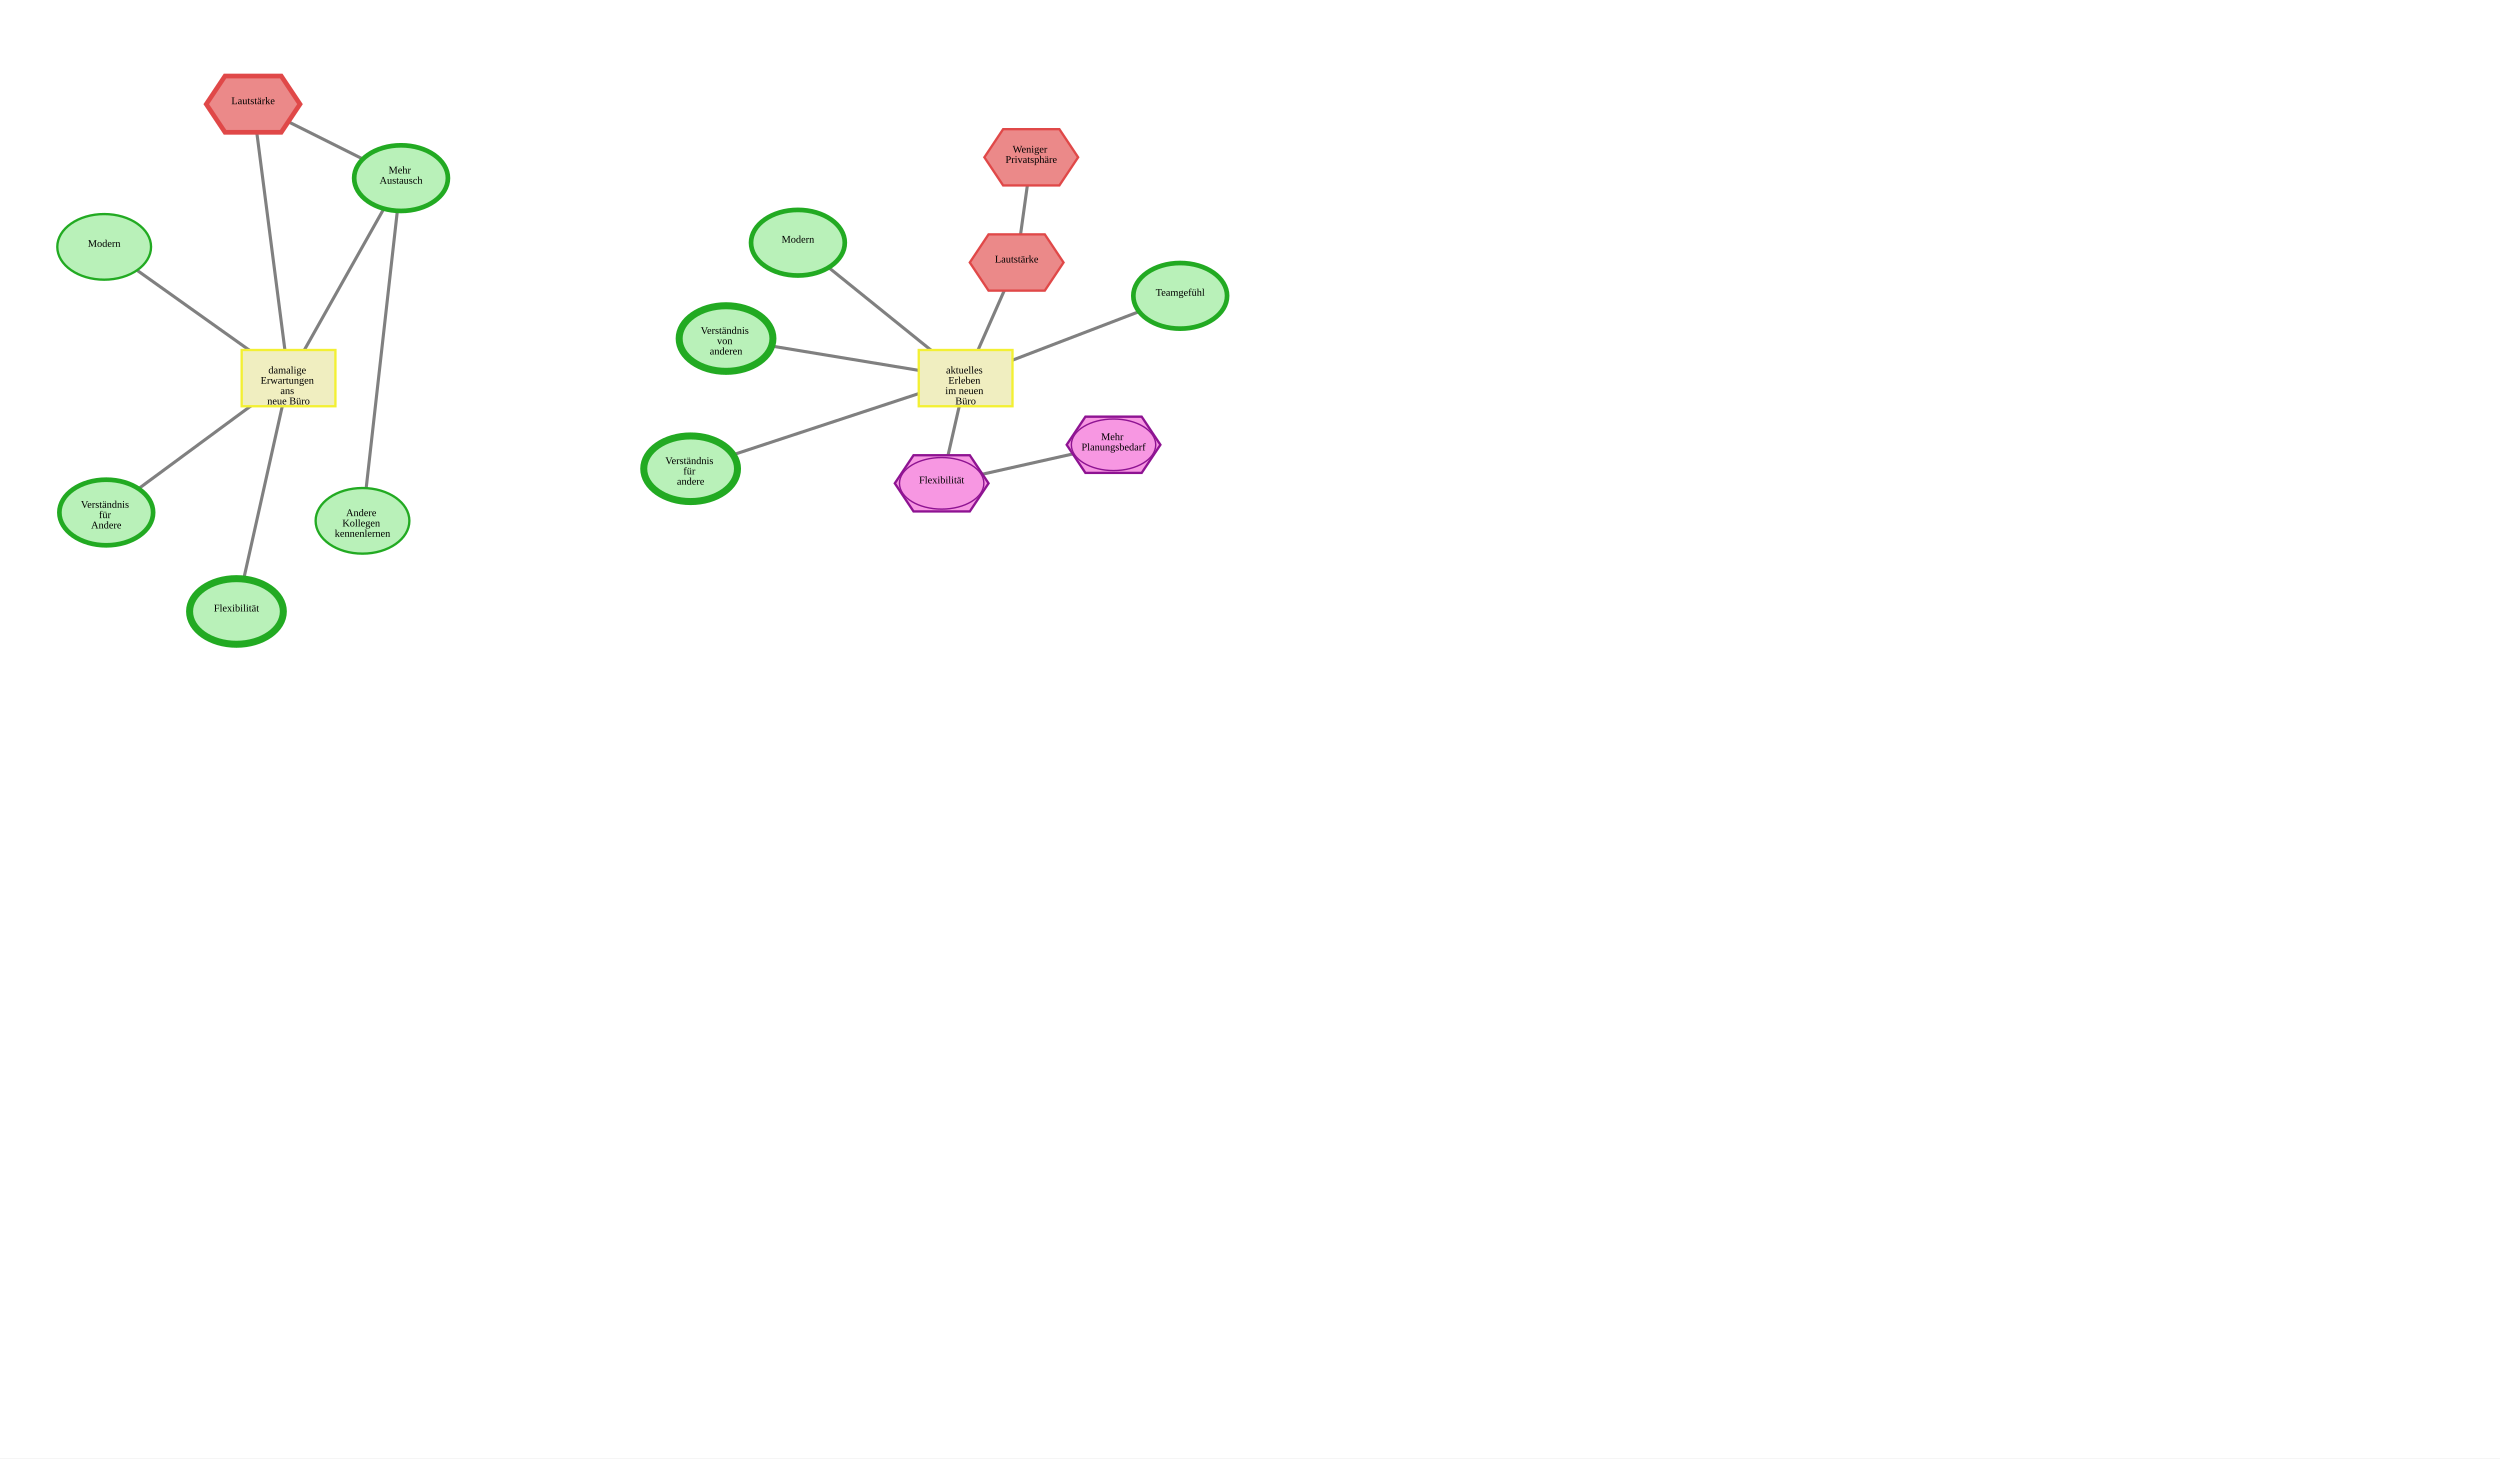
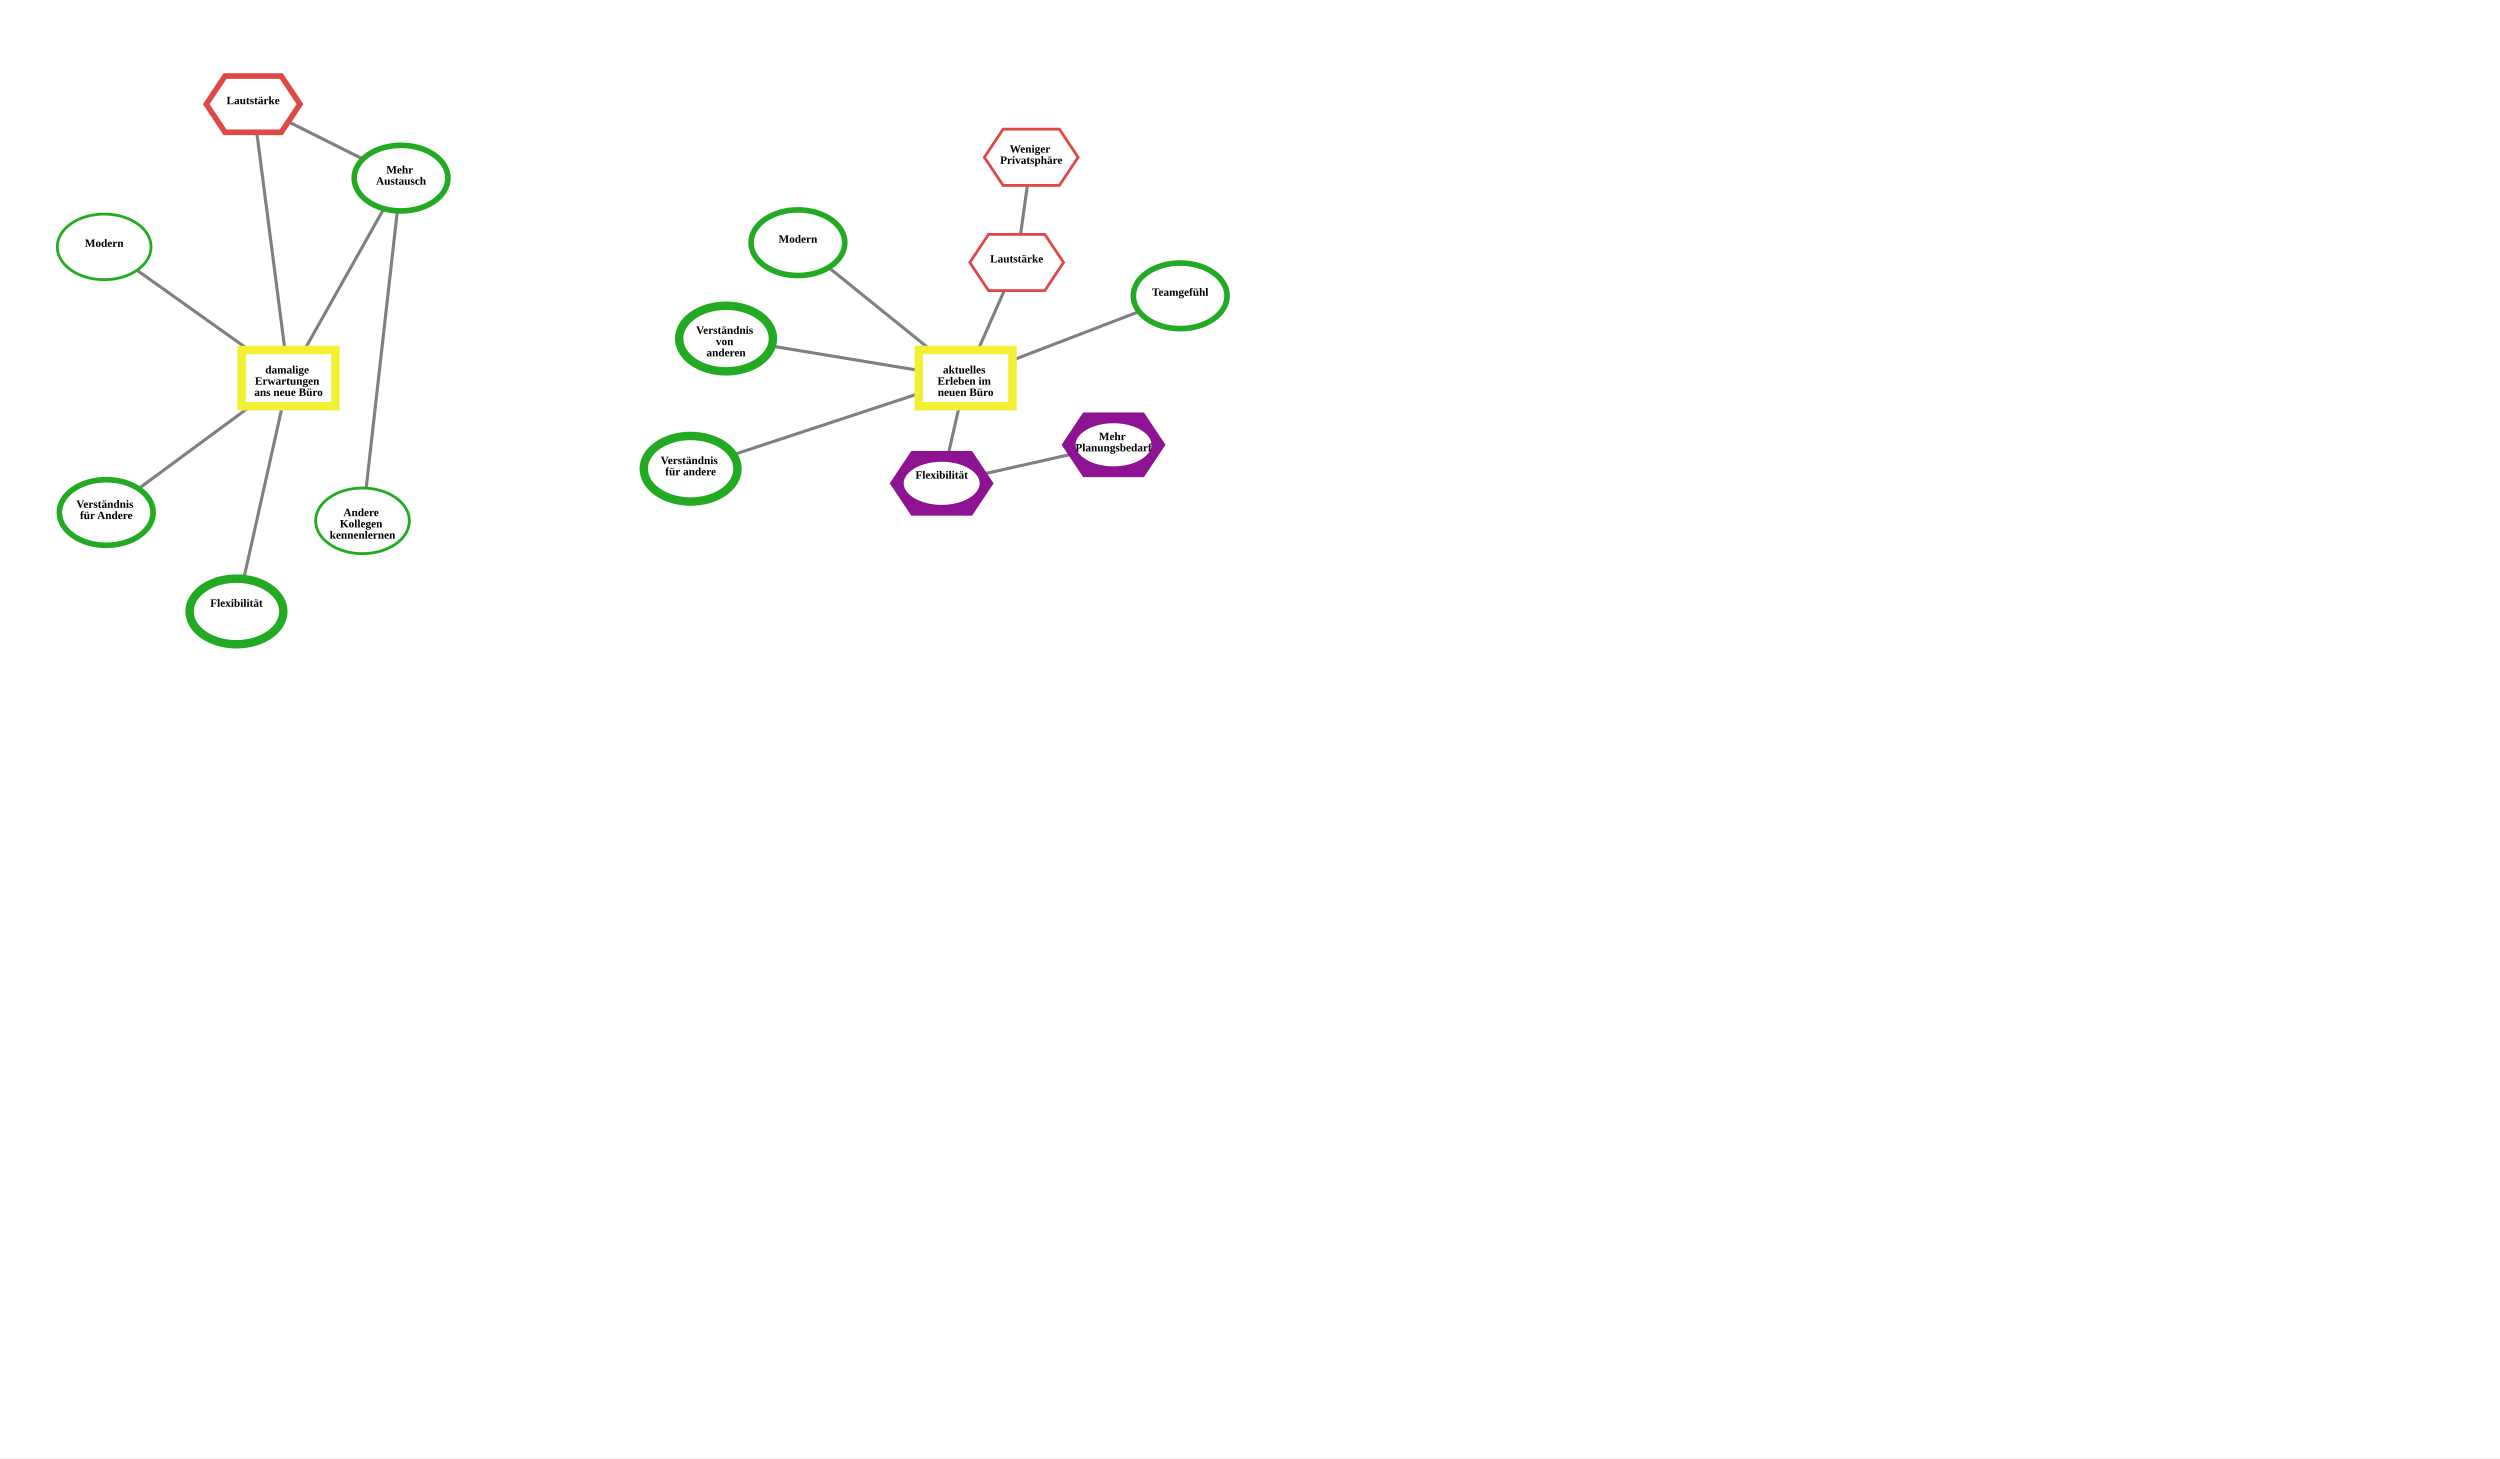
<svg xmlns="http://www.w3.org/2000/svg" id="CAMSVG" height="1400px" width="2400px">
  <rect id="background" x="0" y="0" width="100%" height="100%" fill="white" />
  <marker id="arrowRight" markerWidth="30" markerHeight="15" refX="30" refY="7.5" orient="auto" markerUnits="userSpaceOnUse">
    <polygon points="0 0, 0 0, 0 0" fill="#8c8c8c" />
  </marker>
  <marker id="arrowLeft" markerWidth="30" markerHeight="15" refX="0" refY="7.5" orient="auto" markerUnits="userSpaceOnUse">
    <polygon points="0 0, 0 0, 0 0" fill="#8c8c8c" />
  </marker>
  <g>
-     <line class="connector" id="8fc7e1b5-b6e9-436a-9d9f-efaf85132f8d" transform="translate(277,363) scale(1,1) " x1="-2.692" y1="-20.827" x2="-31.308" y2="-242.173" stroke="#808080" stroke-width="3" stroke-linecap="butt" />
-     <line transform="translate(277,363) " class="outer-connector" id="8fc7e1b5-b6e9-436a-9d9f-efaf85132f8d" x1="0" y1="0" x2="-33.872" y2="-262.008" stroke="rgba(255, 255, 255, 0)" stroke-width="30" />
+     <line class="connector" id="24f5d017-92ec-4e8f-b684-388fdf284de0" transform="translate(277,363) scale(1,1) " x1="-2.692" y1="-20.827" x2="-31.308" y2="-242.173" stroke="#808080" stroke-width="3" stroke-linecap="butt" />
+     <line transform="translate(277,363) " class="outer-connector" id="24f5d017-92ec-4e8f-b684-388fdf284de0" x1="0" y1="0" x2="-33.872" y2="-262.008" stroke="rgba(255, 255, 255, 0)" stroke-width="30" />
  </g>
  <g>
-     <line class="connector" id="d5c21c73-1eac-4d0a-837b-68fa308524d5" transform="translate(385,171) scale(1,1) " x1="-18.783" y1="-9.391" x2="-123.217" y2="-61.609" stroke="#808080" stroke-width="3" stroke-linecap="butt" />
-     <line transform="translate(385,171) " class="outer-connector" id="d5c21c73-1eac-4d0a-837b-68fa308524d5" x1="0" y1="0" x2="-141.106" y2="-70.553" stroke="rgba(255, 255, 255, 0)" stroke-width="30" />
+     <line class="connector" id="e43f47dc-9d5d-46ea-8459-143839ac34c1" transform="translate(385,171) scale(1,1) " x1="-18.783" y1="-9.391" x2="-123.217" y2="-61.609" stroke="#808080" stroke-width="3" stroke-linecap="butt" />
+     <line transform="translate(385,171) " class="outer-connector" id="e43f47dc-9d5d-46ea-8459-143839ac34c1" x1="0" y1="0" x2="-141.106" y2="-70.553" stroke="rgba(255, 255, 255, 0)" stroke-width="30" />
  </g>
  <g>
-     <line class="connector" id="717a60a2-e4fe-48e8-9edd-e244c0e8b048" transform="translate(277,363) scale(1,1) " x1="10.295" y1="-18.303" x2="97.705" y2="-173.697" stroke="#808080" stroke-width="3" stroke-linecap="butt" />
-     <line transform="translate(277,363) " class="outer-connector" id="717a60a2-e4fe-48e8-9edd-e244c0e8b048" x1="0" y1="0" x2="107.51" y2="-191.128" stroke="rgba(255, 255, 255, 0)" stroke-width="30" />
+     <line class="connector" id="94a3b54d-71d7-4f23-bc5a-0397a1f6863f" transform="translate(277,363) scale(1,1) " x1="10.295" y1="-18.303" x2="97.705" y2="-173.697" stroke="#808080" stroke-width="3" stroke-linecap="butt" />
+     <line transform="translate(277,363) " class="outer-connector" id="94a3b54d-71d7-4f23-bc5a-0397a1f6863f" x1="0" y1="0" x2="107.51" y2="-191.128" stroke="rgba(255, 255, 255, 0)" stroke-width="30" />
  </g>
  <g>
-     <line class="connector" id="6b038385-195b-41d9-87de-256e446585b0" transform="translate(348,500) scale(1,1) " x1="2.347" y1="-20.868" x2="34.653" y2="-308.132" stroke="#808080" stroke-width="3" stroke-linecap="butt" />
-     <line transform="translate(348,500) " class="outer-connector" id="6b038385-195b-41d9-87de-256e446585b0" x1="0" y1="0" x2="36.888" y2="-328.006" stroke="rgba(255, 255, 255, 0)" stroke-width="30" />
+     <line class="connector" id="7f8de62c-f320-4e62-b932-9a7a1ca47ba4" transform="translate(348,500) scale(1,1) " x1="2.347" y1="-20.868" x2="34.653" y2="-308.132" stroke="#808080" stroke-width="3" stroke-linecap="butt" />
+     <line transform="translate(348,500) " class="outer-connector" id="7f8de62c-f320-4e62-b932-9a7a1ca47ba4" x1="0" y1="0" x2="36.888" y2="-328.006" stroke="rgba(255, 255, 255, 0)" stroke-width="30" />
  </g>
  <g>
-     <line class="connector" id="ba8254fb-884d-41e4-92a8-8524deec19b4" transform="translate(102,492) scale(1,1) " x1="16.904" y1="-12.46" x2="158.096" y2="-116.54" stroke="#808080" stroke-width="3" stroke-linecap="butt" />
-     <line transform="translate(102,492) " class="outer-connector" id="ba8254fb-884d-41e4-92a8-8524deec19b4" x1="0" y1="0" x2="174.195" y2="-128.407" stroke="rgba(255, 255, 255, 0)" stroke-width="30" />
+     <line class="connector" id="9466b26b-2ebe-4188-afbc-e9cd5bc47e9a" transform="translate(102,492) scale(1,1) " x1="16.904" y1="-12.46" x2="158.096" y2="-116.54" stroke="#808080" stroke-width="3" stroke-linecap="butt" />
+     <line transform="translate(102,492) " class="outer-connector" id="9466b26b-2ebe-4188-afbc-e9cd5bc47e9a" x1="0" y1="0" x2="174.195" y2="-128.407" stroke="rgba(255, 255, 255, 0)" stroke-width="30" />
  </g>
  <g>
-     <line class="connector" id="909dd21e-b58d-4f13-b8ea-937f9f78bc88" transform="translate(277,363) scale(1,1) " x1="-17.108" y1="-12.179" x2="-159.892" y2="-113.821" stroke="#808080" stroke-width="3" stroke-linecap="butt" />
-     <line transform="translate(277,363) " class="outer-connector" id="909dd21e-b58d-4f13-b8ea-937f9f78bc88" x1="0" y1="0" x2="-176.185" y2="-125.42" stroke="rgba(255, 255, 255, 0)" stroke-width="30" />
+     <line class="connector" id="c6e96b1a-d6d6-43c7-affc-1f1b8831b938" transform="translate(277,363) scale(1,1) " x1="-17.108" y1="-12.179" x2="-159.892" y2="-113.821" stroke="#808080" stroke-width="3" stroke-linecap="butt" />
+     <line transform="translate(277,363) " class="outer-connector" id="c6e96b1a-d6d6-43c7-affc-1f1b8831b938" x1="0" y1="0" x2="-176.185" y2="-125.42" stroke="rgba(255, 255, 255, 0)" stroke-width="30" />
  </g>
  <g>
-     <line class="connector" id="d8e2ab45-c8ec-46d1-8f55-7b4248a7e5bc" transform="translate(227,587) scale(1,1) " x1="4.575" y1="-20.496" x2="45.425" y2="-203.504" stroke="#808080" stroke-width="3" stroke-linecap="butt" />
-     <line transform="translate(227,587) " class="outer-connector" id="d8e2ab45-c8ec-46d1-8f55-7b4248a7e5bc" x1="0" y1="0" x2="49.782" y2="-223.024" stroke="rgba(255, 255, 255, 0)" stroke-width="30" />
+     <line class="connector" id="642f1cac-fa62-40f9-8519-f1c9392a016d" transform="translate(227,587) scale(1,1) " x1="4.575" y1="-20.496" x2="45.425" y2="-203.504" stroke="#808080" stroke-width="3" stroke-linecap="butt" />
+     <line transform="translate(227,587) " class="outer-connector" id="642f1cac-fa62-40f9-8519-f1c9392a016d" x1="0" y1="0" x2="49.782" y2="-223.024" stroke="rgba(255, 255, 255, 0)" stroke-width="30" />
  </g>
  <g>
-     <line class="connector" id="850f637b-bc9f-4761-8b93-d9b98eed0812" transform="translate(927,363) scale(1,1) " x1="8.481" y1="-19.211" x2="40.519" y2="-91.789" stroke="#808080" stroke-width="3" stroke-linecap="butt" />
-     <line transform="translate(927,363) " class="outer-connector" id="850f637b-bc9f-4761-8b93-d9b98eed0812" x1="0" y1="0" x2="48.596" y2="-110.085" stroke="rgba(255, 255, 255, 0)" stroke-width="30" />
+     <line class="connector" id="34d5976f-2a27-4308-a452-644dac6bb35b" transform="translate(927,363) scale(1,1) " x1="8.481" y1="-19.211" x2="40.519" y2="-91.789" stroke="#808080" stroke-width="3" stroke-linecap="butt" />
+     <line transform="translate(927,363) " class="outer-connector" id="34d5976f-2a27-4308-a452-644dac6bb35b" x1="0" y1="0" x2="48.596" y2="-110.085" stroke="rgba(255, 255, 255, 0)" stroke-width="30" />
  </g>
  <g>
-     <line class="connector" id="1ffb58fc-128d-489d-88ad-3c864db983d3" transform="translate(904,464) scale(1,1) " x1="4.663" y1="-20.476" x2="18.337" y2="-80.524" stroke="#808080" stroke-width="3" stroke-linecap="butt" />
-     <line transform="translate(904,464) " class="outer-connector" id="1ffb58fc-128d-489d-88ad-3c864db983d3" x1="0" y1="0" x2="22.778" y2="-100.025" stroke="rgba(255, 255, 255, 0)" stroke-width="30" />
+     <line class="connector" id="95b5f92e-14e9-4bd0-8f41-d4a725625e20" transform="translate(904,464) scale(1,1) " x1="4.663" y1="-20.476" x2="18.337" y2="-80.524" stroke="#808080" stroke-width="3" stroke-linecap="butt" />
+     <line transform="translate(904,464) " class="outer-connector" id="95b5f92e-14e9-4bd0-8f41-d4a725625e20" x1="0" y1="0" x2="22.778" y2="-100.025" stroke="rgba(255, 255, 255, 0)" stroke-width="30" />
  </g>
  <g>
-     <line class="connector" id="8f297f64-033f-4652-b3ed-3f6c1fada34f" transform="translate(904,464) scale(1,1) " x1="20.491" y1="-4.595" x2="144.509" y2="-32.405" stroke="#808080" stroke-width="3" stroke-linecap="butt" />
-     <line transform="translate(904,464) " class="outer-connector" id="8f297f64-033f-4652-b3ed-3f6c1fada34f" x1="0" y1="0" x2="164.024" y2="-36.781" stroke="rgba(255, 255, 255, 0)" stroke-width="30" />
+     <line class="connector" id="0fe6018a-ec9d-4d21-84b8-a6eed4b0714d" transform="translate(904,464) scale(1,1) " x1="20.491" y1="-4.595" x2="144.509" y2="-32.405" stroke="#808080" stroke-width="3" stroke-linecap="butt" />
+     <line transform="translate(904,464) " class="outer-connector" id="0fe6018a-ec9d-4d21-84b8-a6eed4b0714d" x1="0" y1="0" x2="164.024" y2="-36.781" stroke="rgba(255, 255, 255, 0)" stroke-width="30" />
  </g>
  <g>
-     <line class="connector" id="1207a6c0-6405-41a6-81ed-f91b0211da93" transform="translate(976,252) scale(1,1) " x1="2.883" y1="-20.801" x2="11.117" y2="-80.199" stroke="#808080" stroke-width="3" stroke-linecap="butt" />
-     <line transform="translate(976,252) " class="outer-connector" id="1207a6c0-6405-41a6-81ed-f91b0211da93" x1="0" y1="0" x2="13.863" y2="-100.009" stroke="rgba(255, 255, 255, 0)" stroke-width="30" />
+     <line class="connector" id="a74a3a83-2a88-4502-8930-951d73a3fab7" transform="translate(976,252) scale(1,1) " x1="2.883" y1="-20.801" x2="11.117" y2="-80.199" stroke="#808080" stroke-width="3" stroke-linecap="butt" />
+     <line transform="translate(976,252) " class="outer-connector" id="a74a3a83-2a88-4502-8930-951d73a3fab7" x1="0" y1="0" x2="13.863" y2="-100.009" stroke="rgba(255, 255, 255, 0)" stroke-width="30" />
  </g>
  <g>
-     <line class="connector" id="269a860a-38d4-4333-a9ed-1524ccea3ea4" transform="translate(766,233) scale(1,1) " x1="16.339" y1="13.193" x2="144.661" y2="116.807" stroke="#808080" stroke-width="3" stroke-linecap="butt" />
-     <line transform="translate(766,233) " class="outer-connector" id="269a860a-38d4-4333-a9ed-1524ccea3ea4" x1="0" y1="0" x2="160.222" y2="129.372" stroke="rgba(255, 255, 255, 0)" stroke-width="30" />
+     <line class="connector" id="1153d0cf-4988-4790-97ce-2cdbef19711f" transform="translate(766,233) scale(1,1) " x1="16.339" y1="13.193" x2="144.661" y2="116.807" stroke="#808080" stroke-width="3" stroke-linecap="butt" />
+     <line transform="translate(766,233) " class="outer-connector" id="1153d0cf-4988-4790-97ce-2cdbef19711f" x1="0" y1="0" x2="160.222" y2="129.372" stroke="rgba(255, 255, 255, 0)" stroke-width="30" />
  </g>
  <g>
-     <line class="connector" id="e47c4274-b8a0-4d2e-a13e-b11f86a4a912" transform="translate(663,450) scale(1,1) " x1="19.945" y1="-6.573" x2="244.055" y2="-80.427" stroke="#808080" stroke-width="3" stroke-linecap="butt" />
-     <line transform="translate(663,450) " class="outer-connector" id="e47c4274-b8a0-4d2e-a13e-b11f86a4a912" x1="0" y1="0" x2="263.05" y2="-86.687" stroke="rgba(255, 255, 255, 0)" stroke-width="30" />
+     <line class="connector" id="3a3c9f0c-8df8-48a8-96a1-d4b86c5c1201" transform="translate(663,450) scale(1,1) " x1="19.945" y1="-6.573" x2="244.055" y2="-80.427" stroke="#808080" stroke-width="3" stroke-linecap="butt" />
+     <line transform="translate(663,450) " class="outer-connector" id="3a3c9f0c-8df8-48a8-96a1-d4b86c5c1201" x1="0" y1="0" x2="263.05" y2="-86.687" stroke="rgba(255, 255, 255, 0)" stroke-width="30" />
  </g>
  <g>
-     <line class="connector" id="04de3ffc-eeba-4fee-92e4-971176354c4b" transform="translate(697,325) scale(1,1) " x1="20.719" y1="3.423" x2="209.281" y2="34.577" stroke="#808080" stroke-width="3" stroke-linecap="butt" />
-     <line transform="translate(697,325) " class="outer-connector" id="04de3ffc-eeba-4fee-92e4-971176354c4b" x1="0" y1="0" x2="229.013" y2="37.837" stroke="rgba(255, 255, 255, 0)" stroke-width="30" />
+     <line class="connector" id="d0d514fb-2dba-4e9e-baf4-d17437185141" transform="translate(697,325) scale(1,1) " x1="20.719" y1="3.423" x2="209.281" y2="34.577" stroke="#808080" stroke-width="3" stroke-linecap="butt" />
+     <line transform="translate(697,325) " class="outer-connector" id="d0d514fb-2dba-4e9e-baf4-d17437185141" x1="0" y1="0" x2="229.013" y2="37.837" stroke="rgba(255, 255, 255, 0)" stroke-width="30" />
  </g>
  <g>
-     <line class="connector" id="0c265e43-60b7-4057-b01f-285938ba0293" transform="translate(927,363) scale(1,1) " x1="19.608" y1="-7.519" x2="186.392" y2="-71.481" stroke="#808080" stroke-width="3" stroke-linecap="butt" />
-     <line transform="translate(927,363) " class="outer-connector" id="0c265e43-60b7-4057-b01f-285938ba0293" x1="0" y1="0" x2="205.066" y2="-78.642" stroke="rgba(255, 255, 255, 0)" stroke-width="30" />
+     <line class="connector" id="b4e9a936-e513-4a2d-acbb-ab6c8279db19" transform="translate(927,363) scale(1,1) " x1="19.608" y1="-7.519" x2="186.392" y2="-71.481" stroke="#808080" stroke-width="3" stroke-linecap="butt" />
+     <line transform="translate(927,363) " class="outer-connector" id="b4e9a936-e513-4a2d-acbb-ab6c8279db19" x1="0" y1="0" x2="205.066" y2="-78.642" stroke="rgba(255, 255, 255, 0)" stroke-width="30" />
  </g>
  <g transform="translate(277,363) scale(0.45)">
-     <rect id="ac7c2a45-a5b6-4ef1-bb70-42188d569bc1" class="node" x="-100" y="-60" width="200" height="120" transform="translate(0,0)" fill="#F0EEC0" stroke="#F3F033" stroke-width="5" />
-     <text id="ac7c2a45-a5b6-4ef1-bb70-42188d569bc1" class="noselect node" x="0" fill="black" alignment-baseline="center" text-anchor="middle" font-size="22px" y="-10">damalige  <tspan dy="1.0em" x="0">Erwartungen</tspan>
-       <tspan dy="1.0em" x="0">ans</tspan>
-       <tspan dy="1.0em" x="0">neue</tspan> Büro</text>
+     <rect id="76eede88-d7a3-4726-978d-4ef89464dc71" class="node" x="-100" y="-60" width="200" height="120" transform="translate(0,0)" fill="#ffffff" stroke="#F3F033" stroke-width="18" />
+     <text id="76eede88-d7a3-4726-978d-4ef89464dc71" class="noselect node" x="0" fill="black" alignment-baseline="center" text-anchor="middle" font-size="24px" font-weight="bold" y="-10">damalige  <tspan dy="1.0em" x="0">Erwartungen</tspan>
+       <tspan dy="1.0em" x="0">ans</tspan> neue Büro</text>
  </g>
  <g transform="translate(927,363) scale(0.45)">
-     <rect id="1f82c628-ad47-44e4-aa25-3e7c08f716f0" class="node" x="-100" y="-60" width="200" height="120" transform="translate(0,0)" fill="#F0EEC0" stroke="#F3F033" stroke-width="5" />
-     <text id="1f82c628-ad47-44e4-aa25-3e7c08f716f0" class="noselect node" x="0" fill="black" alignment-baseline="center" text-anchor="middle" font-size="22px" y="-10">aktuelles  <tspan dy="1.0em" x="0">Erleben</tspan>
-       <tspan dy="1.0em" x="0">im</tspan> neuen  <tspan dy="1.0em" x="0">Büro</tspan>
-     </text>
+     <rect id="fef24764-71ac-4da8-94a0-0555e6d7c130" class="node" x="-100" y="-60" width="200" height="120" transform="translate(0,0)" fill="#ffffff" stroke="#F3F033" stroke-width="18" />
+     <text id="fef24764-71ac-4da8-94a0-0555e6d7c130" class="noselect node" x="0" fill="black" alignment-baseline="center" text-anchor="middle" font-size="24px" font-weight="bold" y="-10">aktuelles  <tspan dy="1.0em" x="0">Erleben</tspan> im  <tspan dy="1.0em" x="0">neuen</tspan> Büro</text>
  </g>
  <g transform="translate(243,100) scale(0.45)">
-     <polygon id="672f3045-a305-4a24-9458-c27251c366ba" class="node" points="-100,0 -60,-60 60,-60 100,0 60,60 -60,60" transform="translate(0,0)" fill="#EB8989" stroke="#E04848" stroke-width="10" />
-     <text id="672f3045-a305-4a24-9458-c27251c366ba" class="noselect node" x="0" fill="black" alignment-baseline="center" text-anchor="middle" font-size="22px" y="0">Lautstärke</text>
+     <polygon id="6578c7db-18dc-4207-a76e-5505b4fc1651" class="node" points="-100,0 -60,-60 60,-60 100,0 60,60 -60,60" transform="translate(0,0)" fill="#ffffff" stroke="#E04848" stroke-width="12" />
+     <text id="6578c7db-18dc-4207-a76e-5505b4fc1651" class="noselect node" x="0" fill="black" alignment-baseline="center" text-anchor="middle" font-size="24px" font-weight="bold" y="0">Lautstärke</text>
  </g>
  <g transform="translate(385,171) scale(0.45)">
-     <ellipse id="6c417634-6b20-4970-a9cb-e21a6cb8e7a5" class="node" null="cy" rx="100" ry="70" transform="translate(0,0)" fill="#B9F1B9" stroke="#22AA22" stroke-width="10" />
-     <text id="6c417634-6b20-4970-a9cb-e21a6cb8e7a5" class="noselect node" x="0" fill="black" alignment-baseline="center" text-anchor="middle" font-size="22px" y="-10">Mehr  <tspan dy="1.0em" x="0">Austausch</tspan>
+     <ellipse id="36060afe-ae1b-4bfd-b745-b765a122782a" class="node" null="cy" rx="100" ry="70" transform="translate(0,0)" fill="#ffffff" stroke="#22AA22" stroke-width="12" />
+     <text id="36060afe-ae1b-4bfd-b745-b765a122782a" class="noselect node" x="0" fill="black" alignment-baseline="center" text-anchor="middle" font-size="24px" font-weight="bold" y="-10">Mehr  <tspan dy="1.0em" x="0">Austausch</tspan>
    </text>
  </g>
  <g transform="translate(348,500) scale(0.45)">
-     <ellipse id="fdbc138b-d488-4ff0-9434-43b83a647795" class="node" null="cy" rx="100" ry="70" transform="translate(0,0)" fill="#B9F1B9" stroke="#22AA22" stroke-width="5" />
-     <text id="fdbc138b-d488-4ff0-9434-43b83a647795" class="noselect node" x="0" fill="black" alignment-baseline="center" text-anchor="middle" font-size="22px" y="-10">Andere  <tspan dy="1.0em" x="0">Kollegen</tspan>
+     <ellipse id="e01be928-6d7a-4ec6-9215-1484d463e77e" class="node" null="cy" rx="100" ry="70" transform="translate(0,0)" fill="#ffffff" stroke="#22AA22" stroke-width="6" />
+     <text id="e01be928-6d7a-4ec6-9215-1484d463e77e" class="noselect node" x="0" fill="black" alignment-baseline="center" text-anchor="middle" font-size="24px" font-weight="bold" y="-10">Andere  <tspan dy="1.0em" x="0">Kollegen</tspan>
      <tspan dy="1.0em" x="0">kennenlernen</tspan>
    </text>
  </g>
  <g transform="translate(102,492) scale(0.45)">
-     <ellipse id="d72e0d36-0098-4645-8ade-ac9ef4670886" class="node" null="cy" rx="100" ry="70" transform="translate(0,0)" fill="#B9F1B9" stroke="#22AA22" stroke-width="10" />
-     <text id="d72e0d36-0098-4645-8ade-ac9ef4670886" class="noselect node" x="0" fill="black" alignment-baseline="center" text-anchor="middle" font-size="22px" y="-10">Verständnis  <tspan dy="1.0em" x="0">für</tspan>
-       <tspan dy="1.0em" x="0">Andere</tspan>
-     </text>
+     <ellipse id="99b7ba1e-73c9-41fd-ac3d-160dbf911342" class="node" null="cy" rx="100" ry="70" transform="translate(0,0)" fill="#ffffff" stroke="#22AA22" stroke-width="12" />
+     <text id="99b7ba1e-73c9-41fd-ac3d-160dbf911342" class="noselect node" x="0" fill="black" alignment-baseline="center" text-anchor="middle" font-size="24px" font-weight="bold" y="-10">Verständnis  <tspan dy="1.0em" x="0">für</tspan> Andere</text>
  </g>
  <g transform="translate(100,237) scale(0.45)">
-     <ellipse id="1edb8e2e-dffa-4b25-a515-b99abf9b962b" class="node" null="cy" rx="100" ry="70" transform="translate(0,0)" fill="#B9F1B9" stroke="#22AA22" stroke-width="5" />
-     <text id="1edb8e2e-dffa-4b25-a515-b99abf9b962b" class="noselect node" x="0" fill="black" alignment-baseline="center" text-anchor="middle" font-size="22px" y="0">Modern</text>
+     <ellipse id="057c600e-1dc5-4f75-9577-750159e5db75" class="node" null="cy" rx="100" ry="70" transform="translate(0,0)" fill="#ffffff" stroke="#22AA22" stroke-width="6" />
+     <text id="057c600e-1dc5-4f75-9577-750159e5db75" class="noselect node" x="0" fill="black" alignment-baseline="center" text-anchor="middle" font-size="24px" font-weight="bold" y="0">Modern</text>
  </g>
  <g transform="translate(227,587) scale(0.45)">
-     <ellipse id="c55df4fb-21ee-4c5e-b5f6-0a42a2ac5a55" class="node" null="cy" rx="100" ry="70" transform="translate(0,0)" fill="#B9F1B9" stroke="#22AA22" stroke-width="15" />
-     <text id="c55df4fb-21ee-4c5e-b5f6-0a42a2ac5a55" class="noselect node" x="0" fill="black" alignment-baseline="center" text-anchor="middle" font-size="22px" y="0">Flexibilität</text>
+     <ellipse id="64ce2a40-1eb3-472a-b5db-c011a88b5d52" class="node" null="cy" rx="100" ry="70" transform="translate(0,0)" fill="#ffffff" stroke="#22AA22" stroke-width="18" />
+     <text id="64ce2a40-1eb3-472a-b5db-c011a88b5d52" class="noselect node" x="0" fill="black" alignment-baseline="center" text-anchor="middle" font-size="24px" font-weight="bold" y="-10">Flexibilität</text>
  </g>
  <g transform="translate(976,252) scale(0.45)">
-     <polygon id="d4918ca9-b4b9-4a01-b9b0-5f26c6707430" class="node" points="-100,0 -60,-60 60,-60 100,0 60,60 -60,60" transform="translate(0,0)" fill="#EB8989" stroke="#E04848" stroke-width="5" />
-     <text id="d4918ca9-b4b9-4a01-b9b0-5f26c6707430" class="noselect node" x="0" fill="black" alignment-baseline="center" text-anchor="middle" font-size="22px" y="0">Lautstärke</text>
+     <polygon id="14b999da-acc1-496c-af7d-0c135bc8f882" class="node" points="-100,0 -60,-60 60,-60 100,0 60,60 -60,60" transform="translate(0,0)" fill="#ffffff" stroke="#E04848" stroke-width="6" />
+     <text id="14b999da-acc1-496c-af7d-0c135bc8f882" class="noselect node" x="0" fill="black" alignment-baseline="center" text-anchor="middle" font-size="24px" font-weight="bold" y="0">Lautstärke</text>
  </g>
  <g transform="translate(1069,427) scale(0.45)">
    <g>
-       <polygon id="27d4c402-a9f5-428b-a845-49a76fd84add" class="node" points="-100,0 -60,-60 60,-60 100,0 60,60 -60,60" transform="translate(0,0)" fill="rgb(247, 151, 226)" stroke="rgb(142, 19, 146)" stroke-width="5" />
-       <ellipse id="27d4c402-a9f5-428b-a845-49a76fd84add" class="node" null="cy" rx="90" ry="55" transform="translate(0,0)" fill="rgb(247, 151, 226)" stroke="rgb(142, 19, 146)" stroke-width="3" />
+       <polygon id="7ac62033-5ffa-40cc-9f9c-1d2f0ab96968" class="node" points="-100,0 -60,-60 60,-60 100,0 60,60 -60,60" transform="translate(0,0)" fill="#ffffff" stroke="rgb(142, 19, 146)" stroke-width="18" />
+       <ellipse id="7ac62033-5ffa-40cc-9f9c-1d2f0ab96968" class="node" null="cy" rx="90" ry="55" transform="translate(0,0)" fill="#ffffff" stroke="rgb(142, 19, 146)" stroke-width="18" />
    </g>
-     <text id="27d4c402-a9f5-428b-a845-49a76fd84add" class="noselect node" x="0" fill="black" alignment-baseline="center" text-anchor="middle" font-size="22px" y="-10">Mehr  <tspan dy="1.0em" x="0">Planungsbedarf</tspan>
+     <text id="7ac62033-5ffa-40cc-9f9c-1d2f0ab96968" class="noselect node" x="0" fill="black" alignment-baseline="center" text-anchor="middle" font-size="24px" font-weight="bold" y="-10">Mehr  <tspan dy="1.0em" x="0">Planungsbedarf</tspan>
    </text>
  </g>
  <g transform="translate(904,464) scale(0.45)">
    <g>
-       <polygon id="d88bb2db-4050-4c9e-898a-58180a0fcb35" class="node" points="-100,0 -60,-60 60,-60 100,0 60,60 -60,60" transform="translate(0,0)" fill="rgb(247, 151, 226)" stroke="rgb(142, 19, 146)" stroke-width="5" />
-       <ellipse id="d88bb2db-4050-4c9e-898a-58180a0fcb35" class="node" null="cy" rx="90" ry="55" transform="translate(0,0)" fill="rgb(247, 151, 226)" stroke="rgb(142, 19, 146)" stroke-width="3" />
+       <polygon id="3aa8df73-5234-4bab-84b0-a69691d8b8ff" class="node" points="-100,0 -60,-60 60,-60 100,0 60,60 -60,60" transform="translate(0,0)" fill="#ffffff" stroke="rgb(142, 19, 146)" stroke-width="18" />
+       <ellipse id="3aa8df73-5234-4bab-84b0-a69691d8b8ff" class="node" null="cy" rx="90" ry="55" transform="translate(0,0)" fill="#ffffff" stroke="rgb(142, 19, 146)" stroke-width="18" />
    </g>
-     <text id="d88bb2db-4050-4c9e-898a-58180a0fcb35" class="noselect node" x="0" fill="black" alignment-baseline="center" text-anchor="middle" font-size="22px" y="0">Flexibilität</text>
+     <text id="3aa8df73-5234-4bab-84b0-a69691d8b8ff" class="noselect node" x="0" fill="black" alignment-baseline="center" text-anchor="middle" font-size="24px" font-weight="bold" y="-10">Flexibilität</text>
  </g>
  <g transform="translate(990,151) scale(0.45)">
-     <polygon id="0cc71cc3-af2e-4995-a086-9dbf9d2be1f1" class="node" points="-100,0 -60,-60 60,-60 100,0 60,60 -60,60" transform="translate(0,0)" fill="#EB8989" stroke="#E04848" stroke-width="5" />
-     <text id="0cc71cc3-af2e-4995-a086-9dbf9d2be1f1" class="noselect node" x="0" fill="black" alignment-baseline="center" text-anchor="middle" font-size="22px" y="-10">Weniger  <tspan dy="1.0em" x="0">Privatsphäre</tspan>
+     <polygon id="9092fd76-8563-45d6-84f5-48ea152a3a81" class="node" points="-100,0 -60,-60 60,-60 100,0 60,60 -60,60" transform="translate(0,0)" fill="#ffffff" stroke="#E04848" stroke-width="6" />
+     <text id="9092fd76-8563-45d6-84f5-48ea152a3a81" class="noselect node" x="0" fill="black" alignment-baseline="center" text-anchor="middle" font-size="24px" font-weight="bold" y="-10">Weniger  <tspan dy="1.0em" x="0">Privatsphäre</tspan>
    </text>
  </g>
  <g transform="translate(766,233) scale(0.45)">
-     <ellipse id="f40b5e1c-fbd0-4a20-b150-cfde5bea0f88" class="node" null="cy" rx="100" ry="70" transform="translate(0,0)" fill="#B9F1B9" stroke="#22AA22" stroke-width="10" />
-     <text id="f40b5e1c-fbd0-4a20-b150-cfde5bea0f88" class="noselect node" x="0" fill="black" alignment-baseline="center" text-anchor="middle" font-size="22px" y="0">Modern</text>
+     <ellipse id="a70f8818-eaff-4551-83ba-a8897d5604a6" class="node" null="cy" rx="100" ry="70" transform="translate(0,0)" fill="#ffffff" stroke="#22AA22" stroke-width="12" />
+     <text id="a70f8818-eaff-4551-83ba-a8897d5604a6" class="noselect node" x="0" fill="black" alignment-baseline="center" text-anchor="middle" font-size="24px" font-weight="bold" y="0">Modern</text>
  </g>
  <g transform="translate(663,450) scale(0.45)">
-     <ellipse id="6012c4ee-e6f0-4be3-93ac-5cfb1b06b1f7" class="node" null="cy" rx="100" ry="70" transform="translate(0,0)" fill="#B9F1B9" stroke="#22AA22" stroke-width="15" />
-     <text id="6012c4ee-e6f0-4be3-93ac-5cfb1b06b1f7" class="noselect node" x="0" fill="black" alignment-baseline="center" text-anchor="middle" font-size="22px" y="-10">Verständnis  <tspan dy="1.0em" x="0">für</tspan>
-       <tspan dy="1.0em" x="0">andere</tspan>
-     </text>
+     <ellipse id="b08f2fd3-158e-4024-b5a3-1849ac9e3243" class="node" null="cy" rx="100" ry="70" transform="translate(0,0)" fill="#ffffff" stroke="#22AA22" stroke-width="18" />
+     <text id="b08f2fd3-158e-4024-b5a3-1849ac9e3243" class="noselect node" x="0" fill="black" alignment-baseline="center" text-anchor="middle" font-size="24px" font-weight="bold" y="-10">Verständnis  <tspan dy="1.0em" x="0">für</tspan> andere</text>
  </g>
  <g transform="translate(697,325) scale(0.45)">
-     <ellipse id="ace727fa-4c0b-40d9-8625-a59eb519e1fe" class="node" null="cy" rx="100" ry="70" transform="translate(0,0)" fill="#B9F1B9" stroke="#22AA22" stroke-width="15" />
-     <text id="ace727fa-4c0b-40d9-8625-a59eb519e1fe" class="noselect node" x="0" fill="black" alignment-baseline="center" text-anchor="middle" font-size="22px" y="-10">Verständnis  <tspan dy="1.0em" x="0">von</tspan>
+     <ellipse id="1ce72a29-8cdd-4c58-bc19-188004d74a82" class="node" null="cy" rx="100" ry="70" transform="translate(0,0)" fill="#ffffff" stroke="#22AA22" stroke-width="18" />
+     <text id="1ce72a29-8cdd-4c58-bc19-188004d74a82" class="noselect node" x="0" fill="black" alignment-baseline="center" text-anchor="middle" font-size="24px" font-weight="bold" y="-10">Verständnis  <tspan dy="1.0em" x="0">von</tspan>
      <tspan dy="1.0em" x="0">anderen</tspan>
    </text>
  </g>
  <g transform="translate(1133,284) scale(0.45)">
-     <ellipse id="0c9ec7c7-f3f3-4543-a153-e5b67708e0f6" class="node" null="cy" rx="100" ry="70" transform="translate(0,0)" fill="#B9F1B9" stroke="#22AA22" stroke-width="10" />
-     <text id="0c9ec7c7-f3f3-4543-a153-e5b67708e0f6" class="noselect node" x="0" fill="black" alignment-baseline="center" text-anchor="middle" font-size="22px" y="0">Teamgefühl</text>
+     <ellipse id="1c8d2895-b18b-4d25-9fcf-298a429c8797" class="node" null="cy" rx="100" ry="70" transform="translate(0,0)" fill="#ffffff" stroke="#22AA22" stroke-width="12" />
+     <text id="1c8d2895-b18b-4d25-9fcf-298a429c8797" class="noselect node" x="0" fill="black" alignment-baseline="center" text-anchor="middle" font-size="24px" font-weight="bold" y="0">Teamgefühl</text>
  </g>
</svg>
